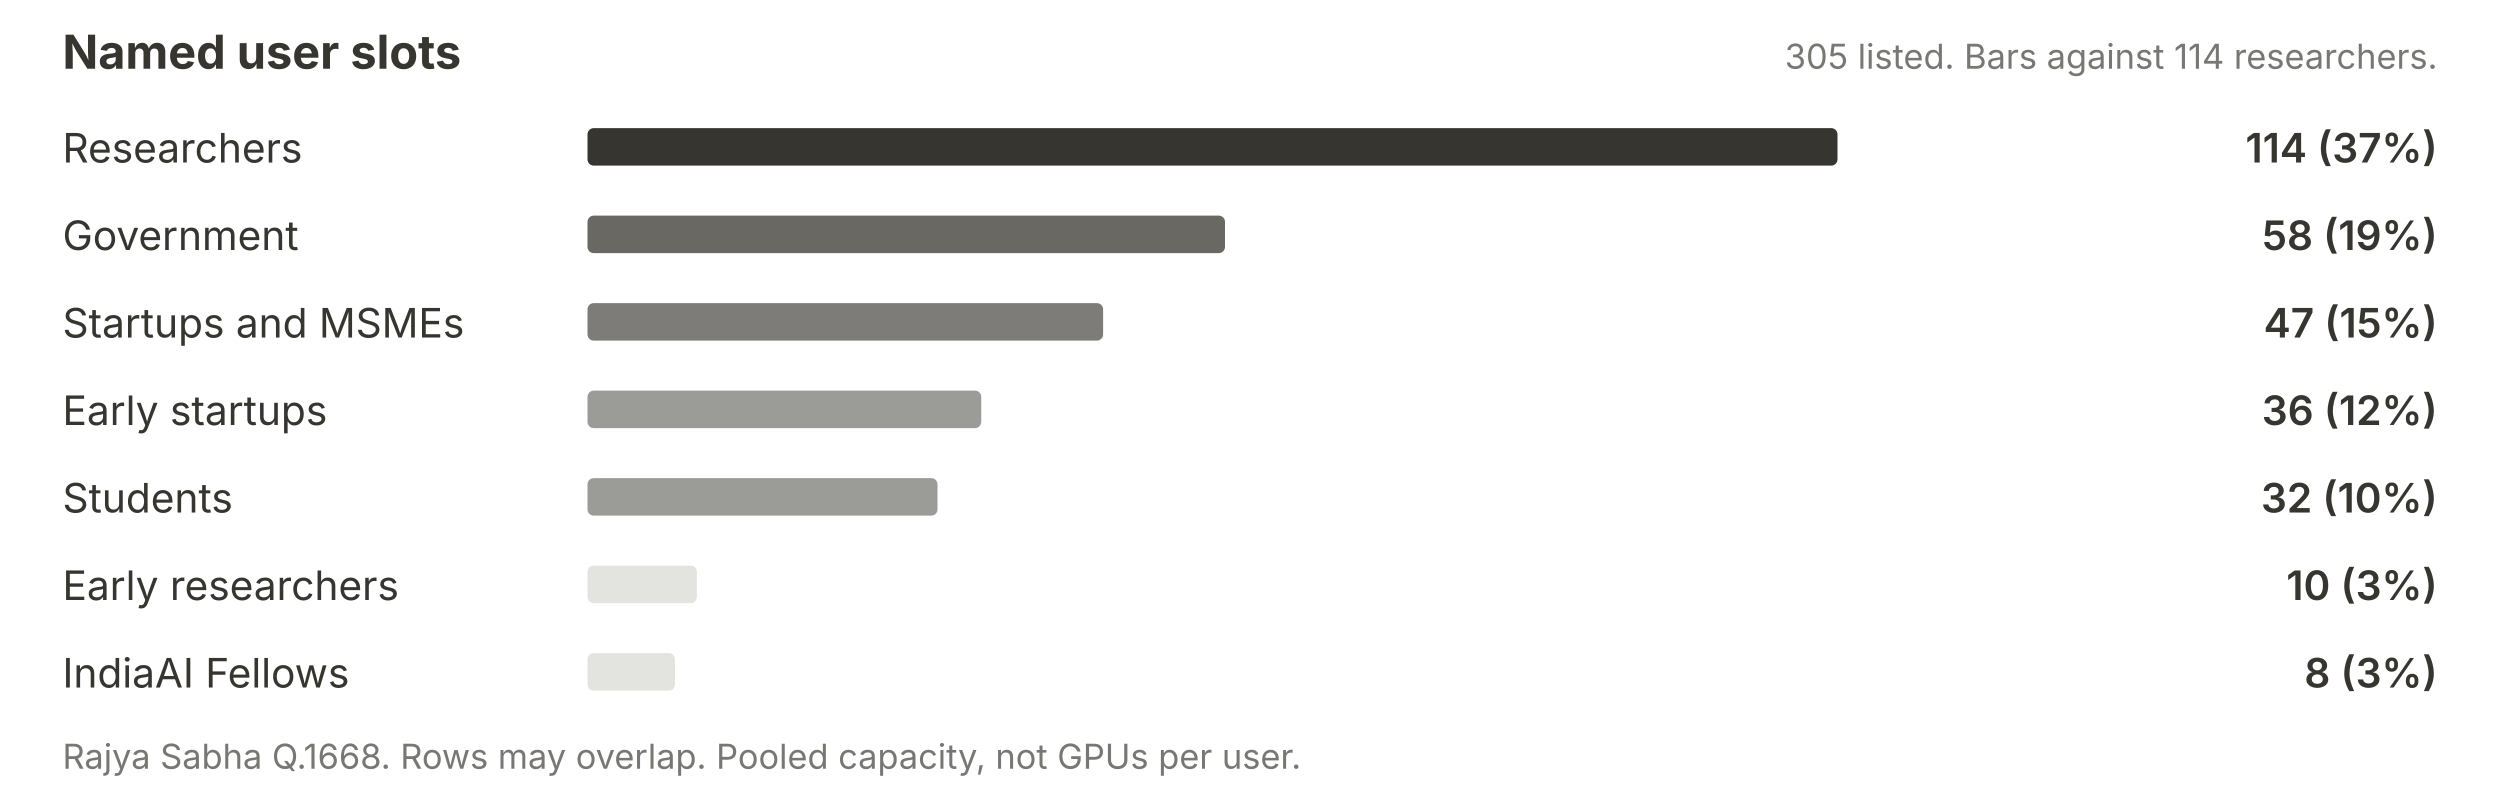
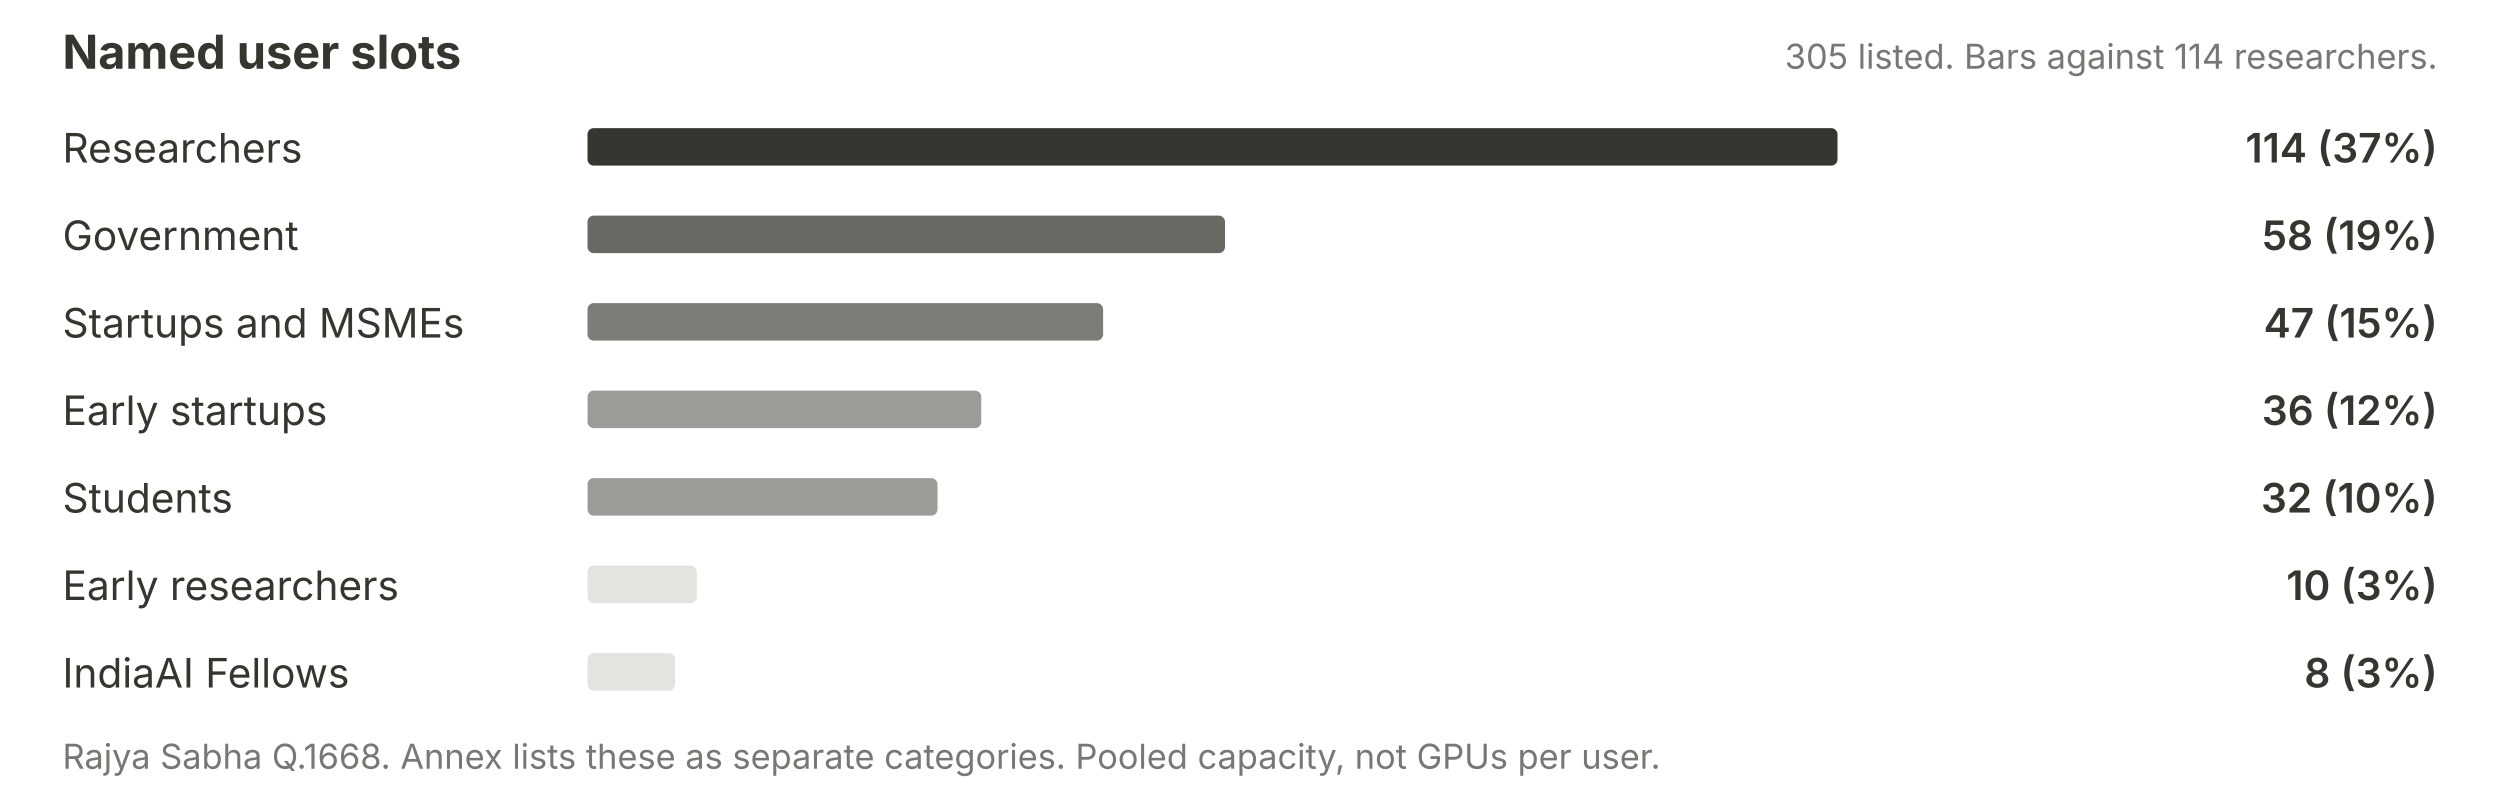
<svg xmlns="http://www.w3.org/2000/svg" width="800" height="256" viewBox="0 0 800 256">
  <rect width="800" height="256" fill="#ffffff" />
  <text x="20" y="22" fill="#37352f" font-family="Inter, system-ui, sans-serif" font-size="15" font-weight="700">Named user slots</text>
  <text x="780" y="22" text-anchor="end" fill="#787774" font-family="Inter, system-ui, sans-serif" font-size="11">305 listed. Bars against 114 researchers.</text>
  <text x="20" y="52" fill="#37352f" font-family="Inter, system-ui, sans-serif" font-size="13">Researchers</text>
  <rect x="188" y="41" width="400" height="12" rx="2" fill="#37352f" />
  <text x="780" y="52" text-anchor="end" fill="#37352f" font-family="Inter, system-ui, sans-serif" font-size="13" font-weight="600">114 (37%)</text>
  <text x="20" y="80" fill="#37352f" font-family="Inter, system-ui, sans-serif" font-size="13">Government</text>
  <rect x="188" y="69" width="204" height="12" rx="2" fill="#37352f" opacity="0.75" />
  <text x="780" y="80" text-anchor="end" fill="#37352f" font-family="Inter, system-ui, sans-serif" font-size="13" font-weight="600">58 (19%)</text>
  <text x="20" y="108" fill="#37352f" font-family="Inter, system-ui, sans-serif" font-size="13">Startups and MSMEs</text>
  <rect x="188" y="97" width="165" height="12" rx="2" fill="#37352f" opacity="0.65" />
  <text x="780" y="108" text-anchor="end" fill="#37352f" font-family="Inter, system-ui, sans-serif" font-size="13" font-weight="600">47 (15%)</text>
  <text x="20" y="136" fill="#37352f" font-family="Inter, system-ui, sans-serif" font-size="13">Early startups</text>
  <rect x="188" y="125" width="126" height="12" rx="2" fill="#9b9b97" />
  <text x="780" y="136" text-anchor="end" fill="#37352f" font-family="Inter, system-ui, sans-serif" font-size="13" font-weight="600">36 (12%)</text>
  <text x="20" y="164" fill="#37352f" font-family="Inter, system-ui, sans-serif" font-size="13">Students</text>
  <rect x="188" y="153" width="112" height="12" rx="2" fill="#9b9b97" />
  <text x="780" y="164" text-anchor="end" fill="#37352f" font-family="Inter, system-ui, sans-serif" font-size="13" font-weight="600">32 (10%)</text>
  <text x="20" y="192" fill="#37352f" font-family="Inter, system-ui, sans-serif" font-size="13">Early researchers</text>
  <rect x="188" y="181" width="35" height="12" rx="2" fill="#e3e3e0" />
  <text x="780" y="192" text-anchor="end" fill="#37352f" font-family="Inter, system-ui, sans-serif" font-size="13" font-weight="600">10 (3%)</text>
  <text x="20" y="220" fill="#37352f" font-family="Inter, system-ui, sans-serif" font-size="13">IndiaAI Fellows</text>
  <rect x="188" y="209" width="28" height="12" rx="2" fill="#e3e3e0" />
  <text x="780" y="220" text-anchor="end" fill="#37352f" font-family="Inter, system-ui, sans-serif" font-size="13" font-weight="600">8 (3%)</text>
-   <text x="20" y="246" fill="#787774" font-family="Inter, system-ui, sans-serif" font-size="11">Rajya Sabha Q.1668. Rows may overlap. Pooled capacity, not GPUs per user.</text>
+   <text x="20" y="246" fill="#787774" font-family="Inter, system-ui, sans-serif" font-size="11">Rajya Sabha Q.1668. Annex lists these as separate categories. Pooled capacity, not GPUs per user.</text>
</svg>
